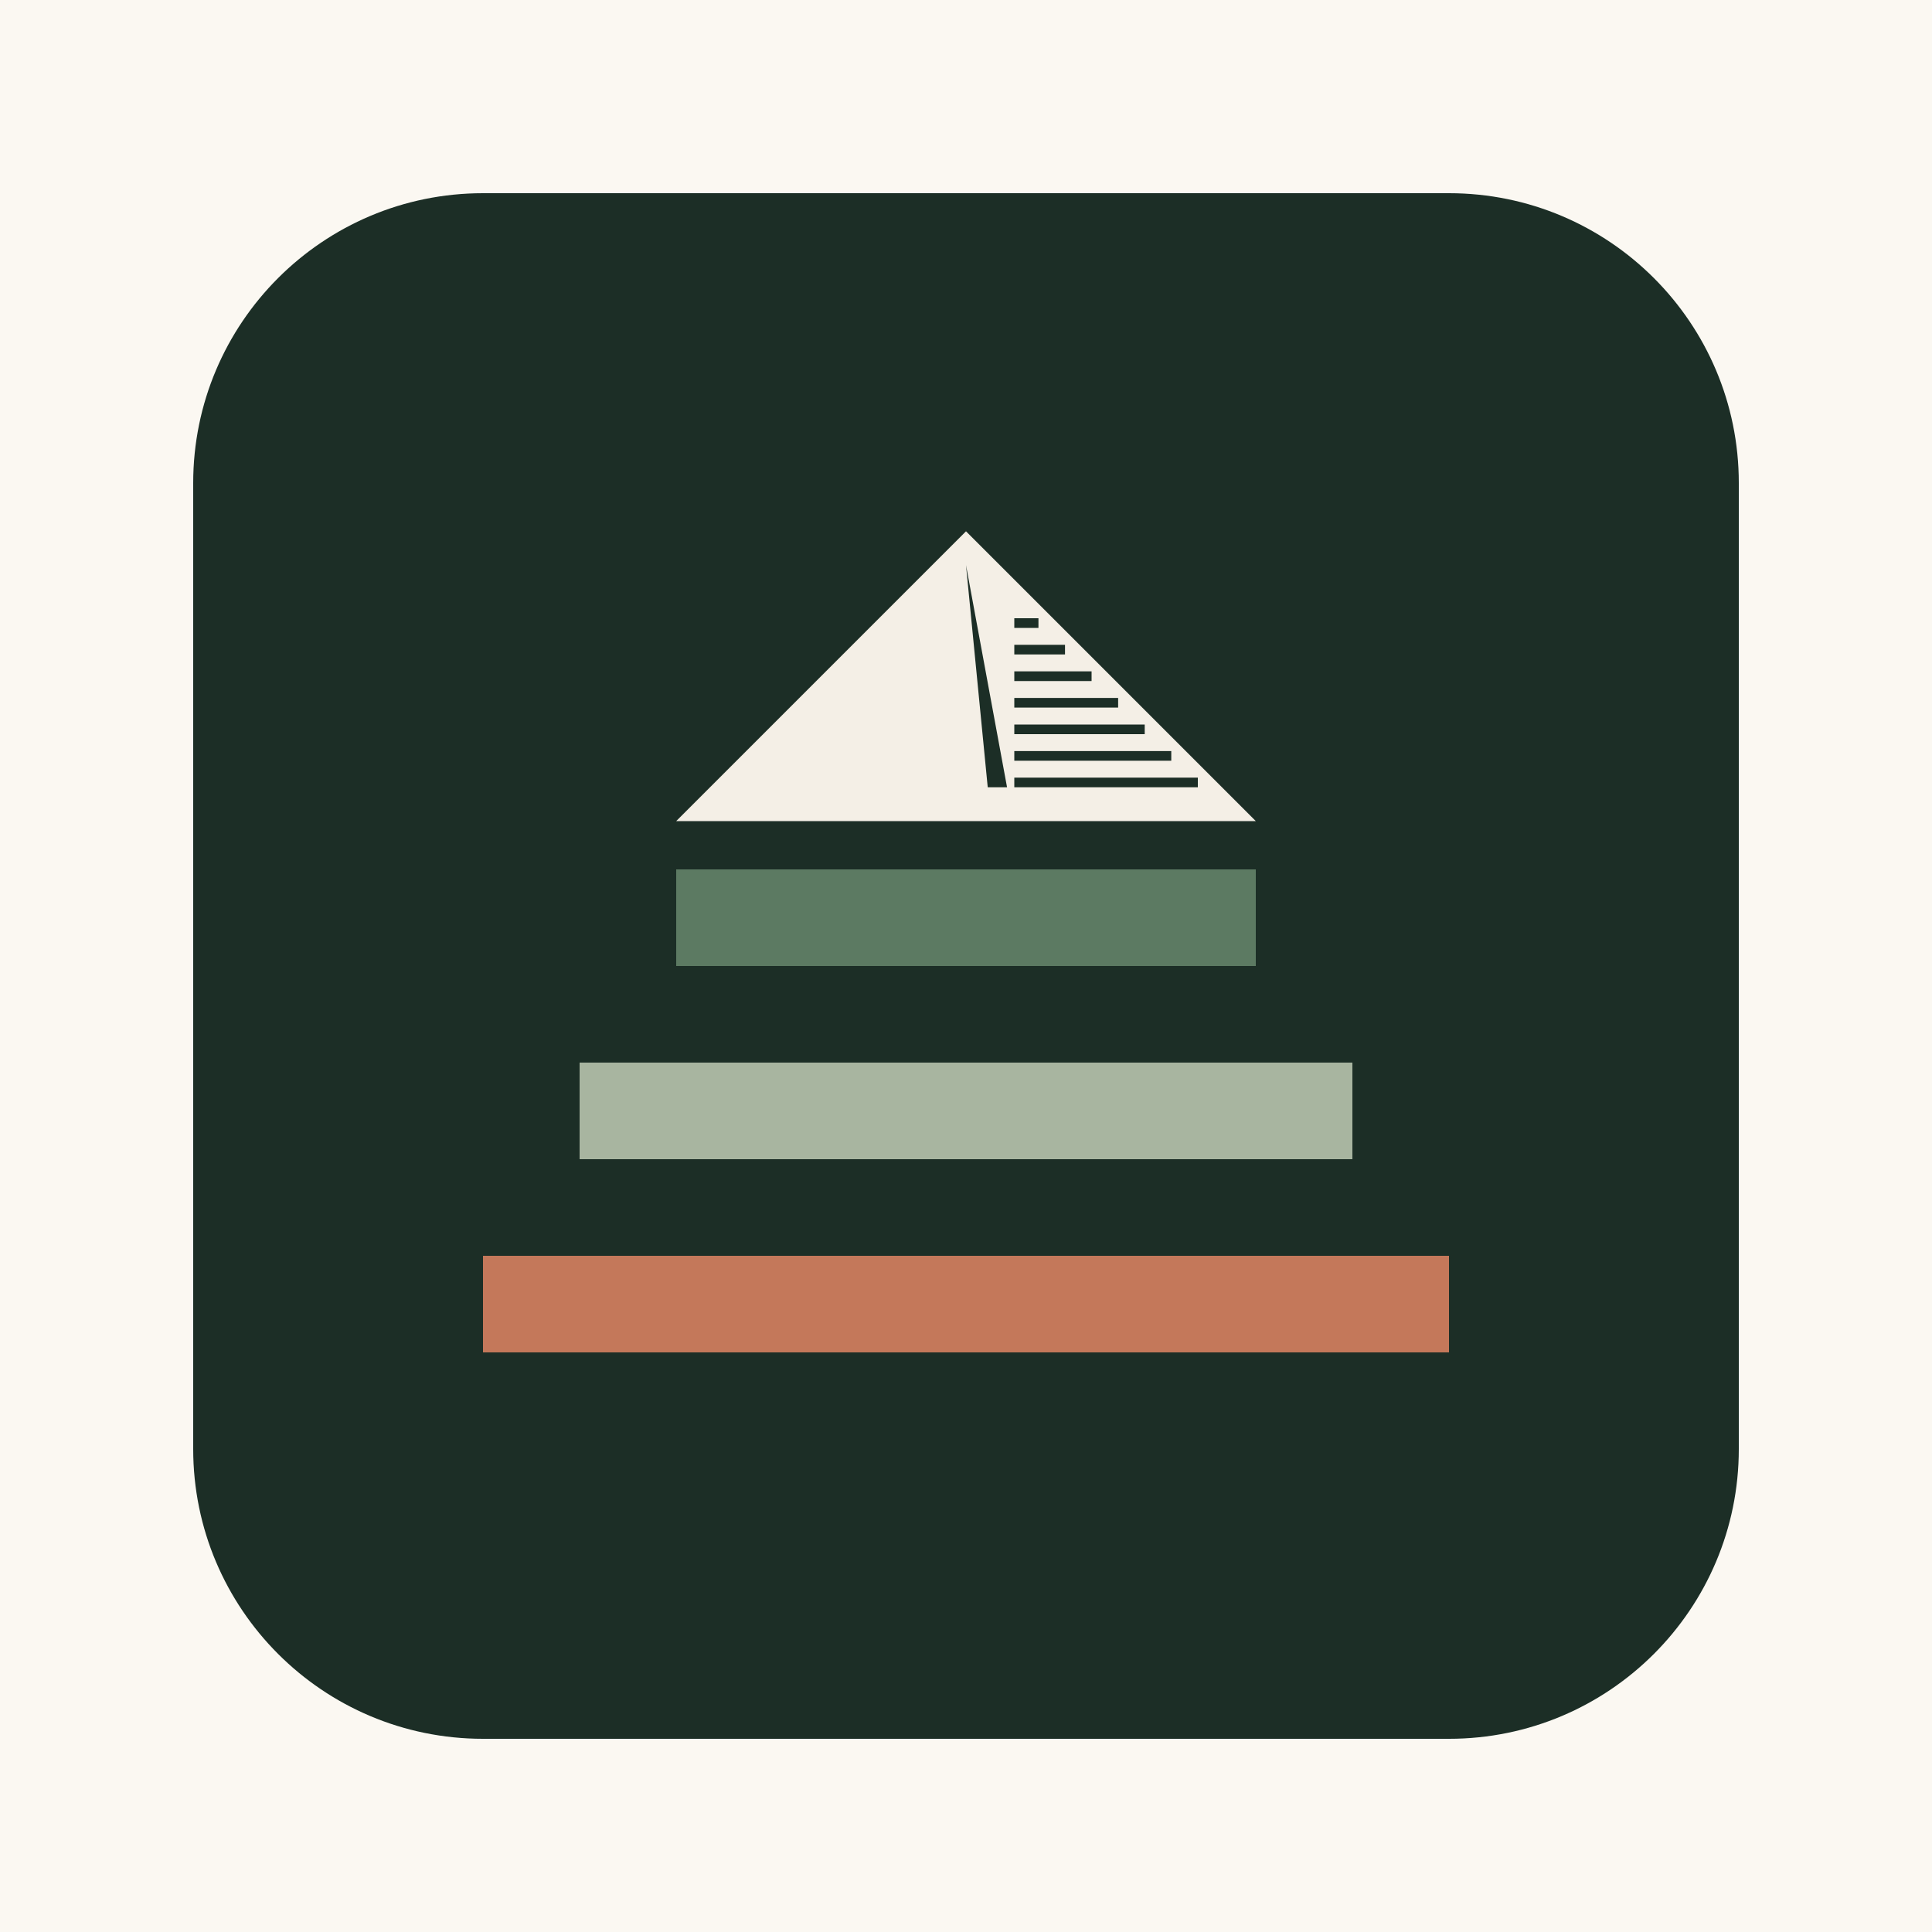
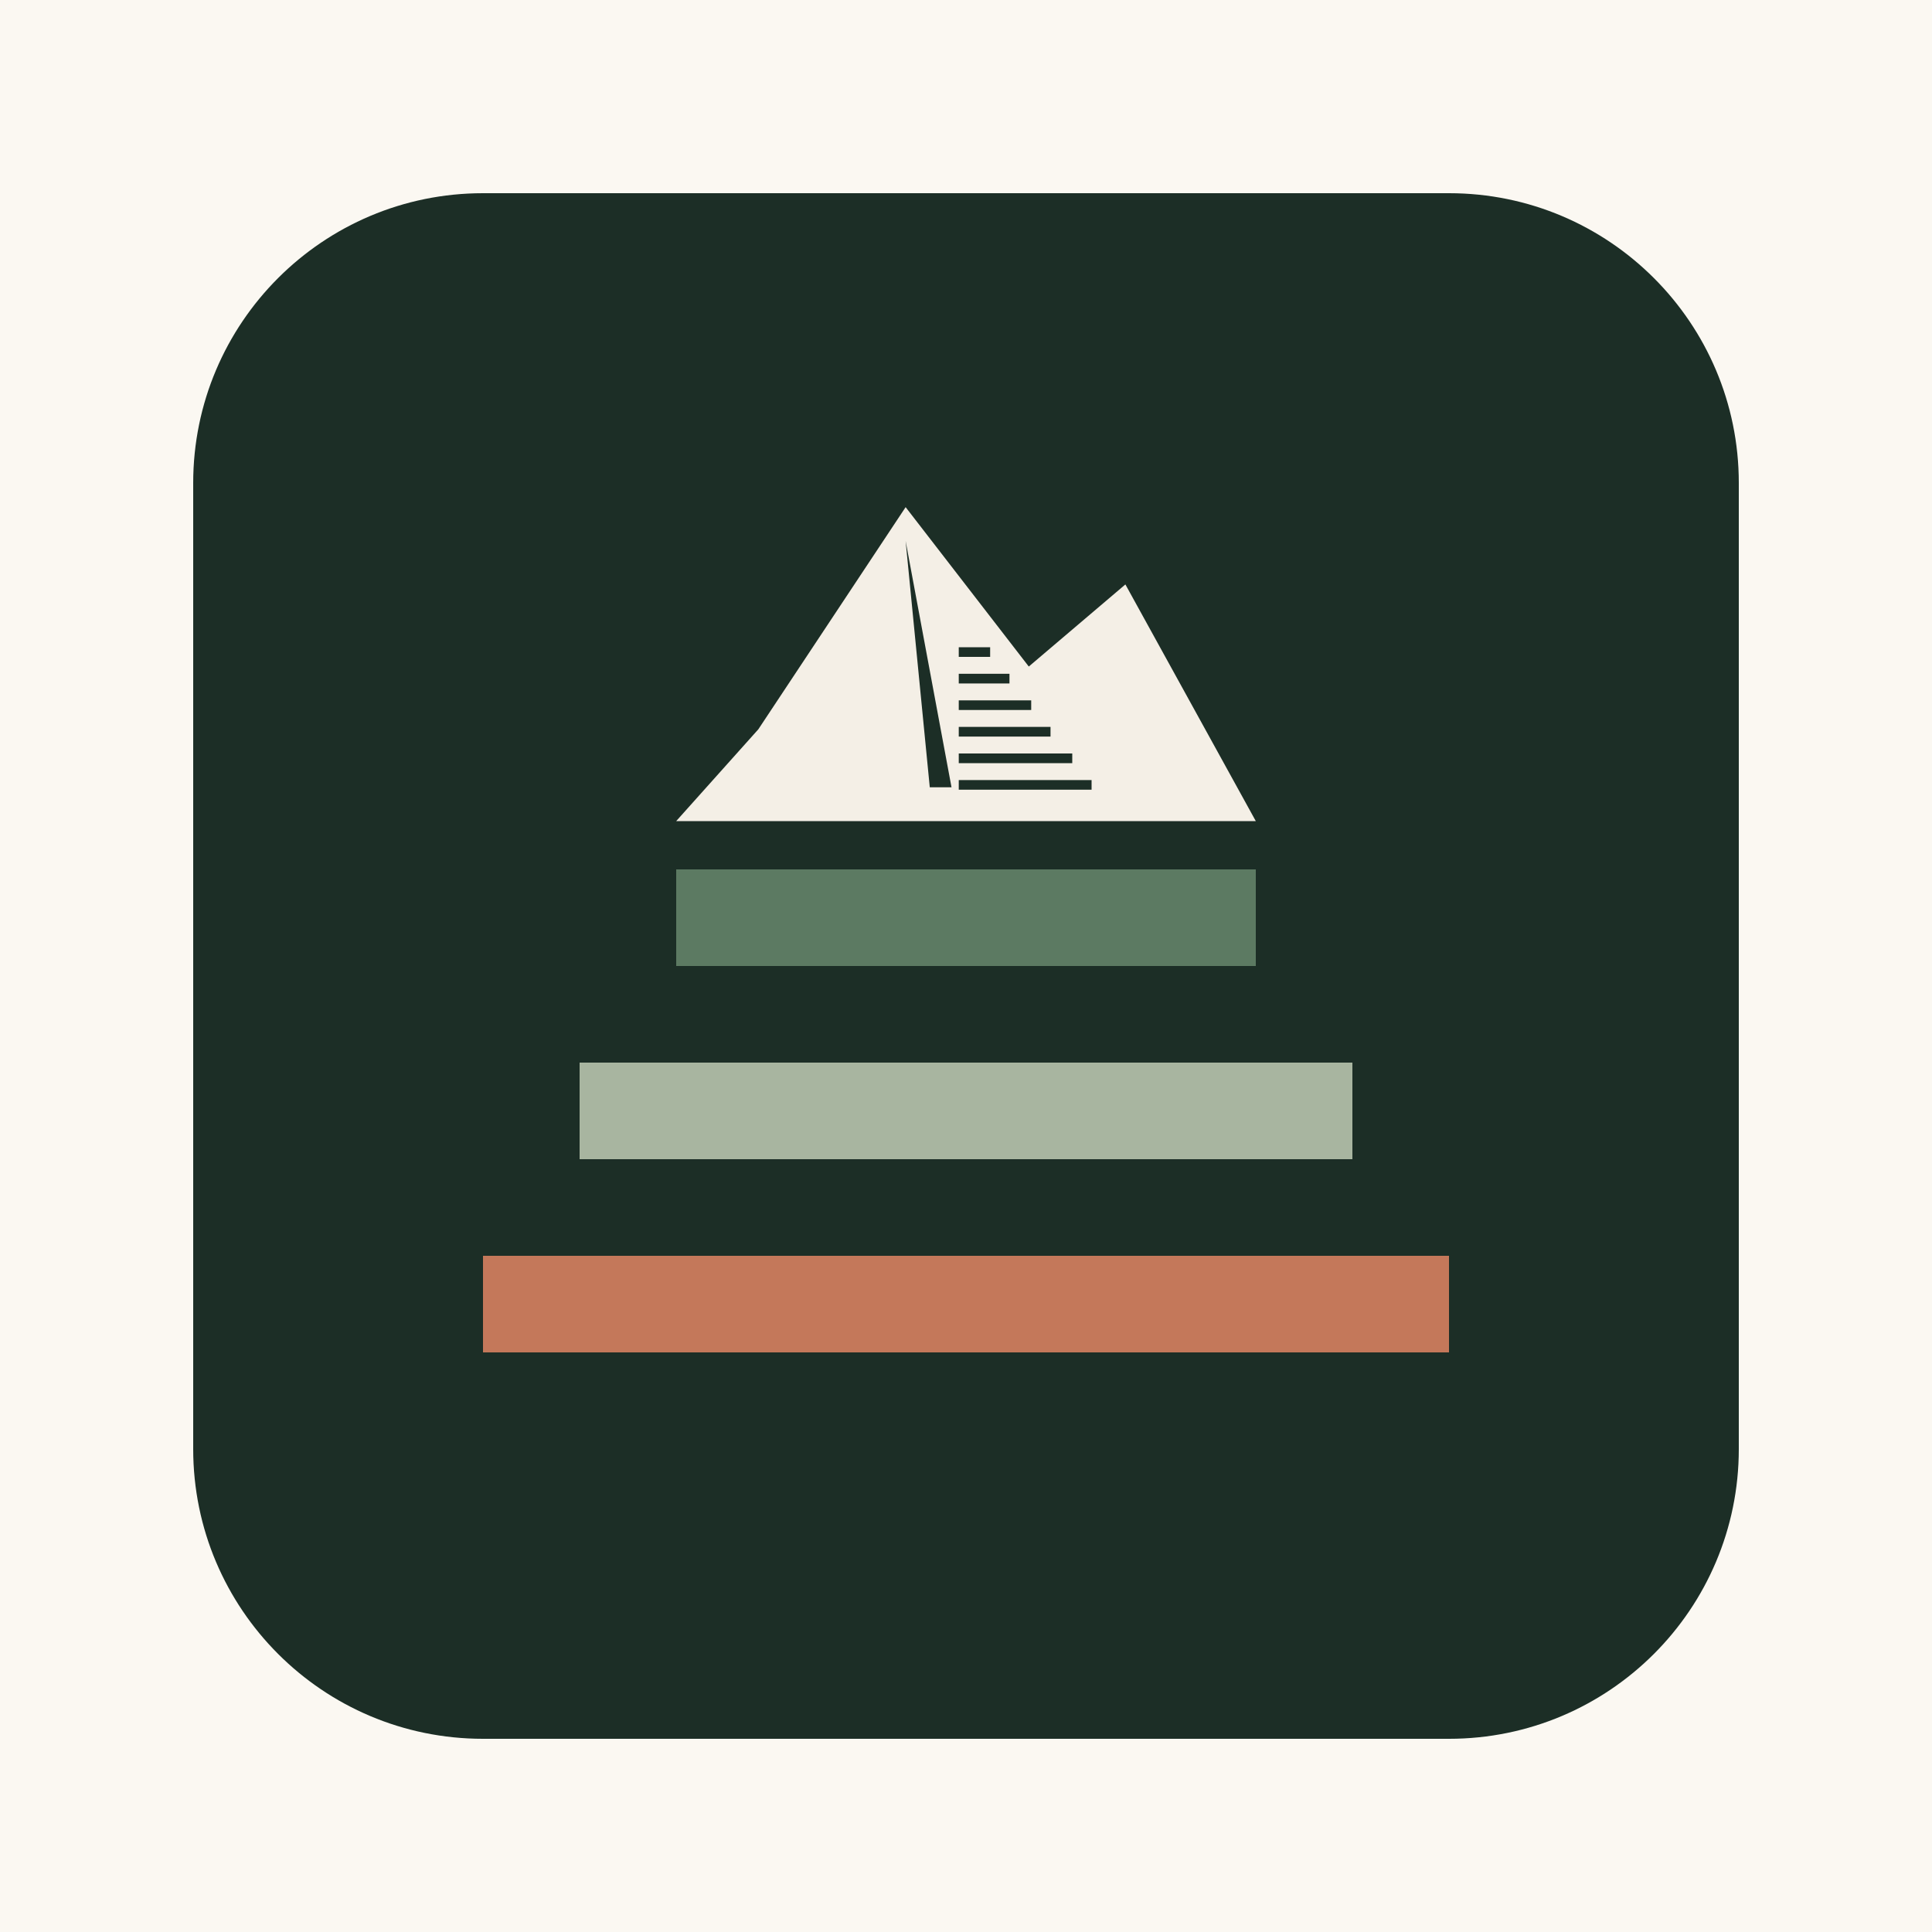
<svg xmlns="http://www.w3.org/2000/svg" viewBox="0 0 80 80" width="512" height="512" role="img" aria-label="Groundwork Security &amp; Compliance">
  <rect width="80" height="80" fill="#fbf8f2" />
  <g transform="translate(8 8)">
    <rect width="64" height="64" rx="12" fill="#1c2e26" />
    <path d="M12 44h40v4H12z" fill="#c4785a" />
    <path d="M16 36h32v4H16z" fill="#a8b5a0" />
    <path d="M20 28h24v4H20z" fill="#5c7a62" />
-     <path d="M32 14 44 26H20ZM32 15.4 33.7 24.6 32.9 24.6ZM34 17.6H35v.4H34zM34 18.7H36.1v.4H34zM34 19.8H37.2v.4H34zM34 20.9H38.3v.4H34zM34 22H39.4v.4H34zM34 23.1H40.5v.4H34zM34 24.2H41.6v.4H34z" fill-rule="evenodd" fill="#f4efe6" />
+     <path d="M20 26 23.4 22.2 29.5 13 34.6 19.6 38.6 16.2 44 26ZM29.5 14.4 31.4 24.6 30.5 24.6ZM31.7 18.8H33v.4H31.7zM31.7 19.9H33.8v.4H31.7zM31.7 21H34.7v.4H31.7zM31.7 22.1H35.5v.4H31.7zM31.7 23.2H36.4v.4H31.7zM31.7 24.3H37.2v.4H31.7z" fill-rule="evenodd" fill="#f4efe6" />
  </g>
</svg>
